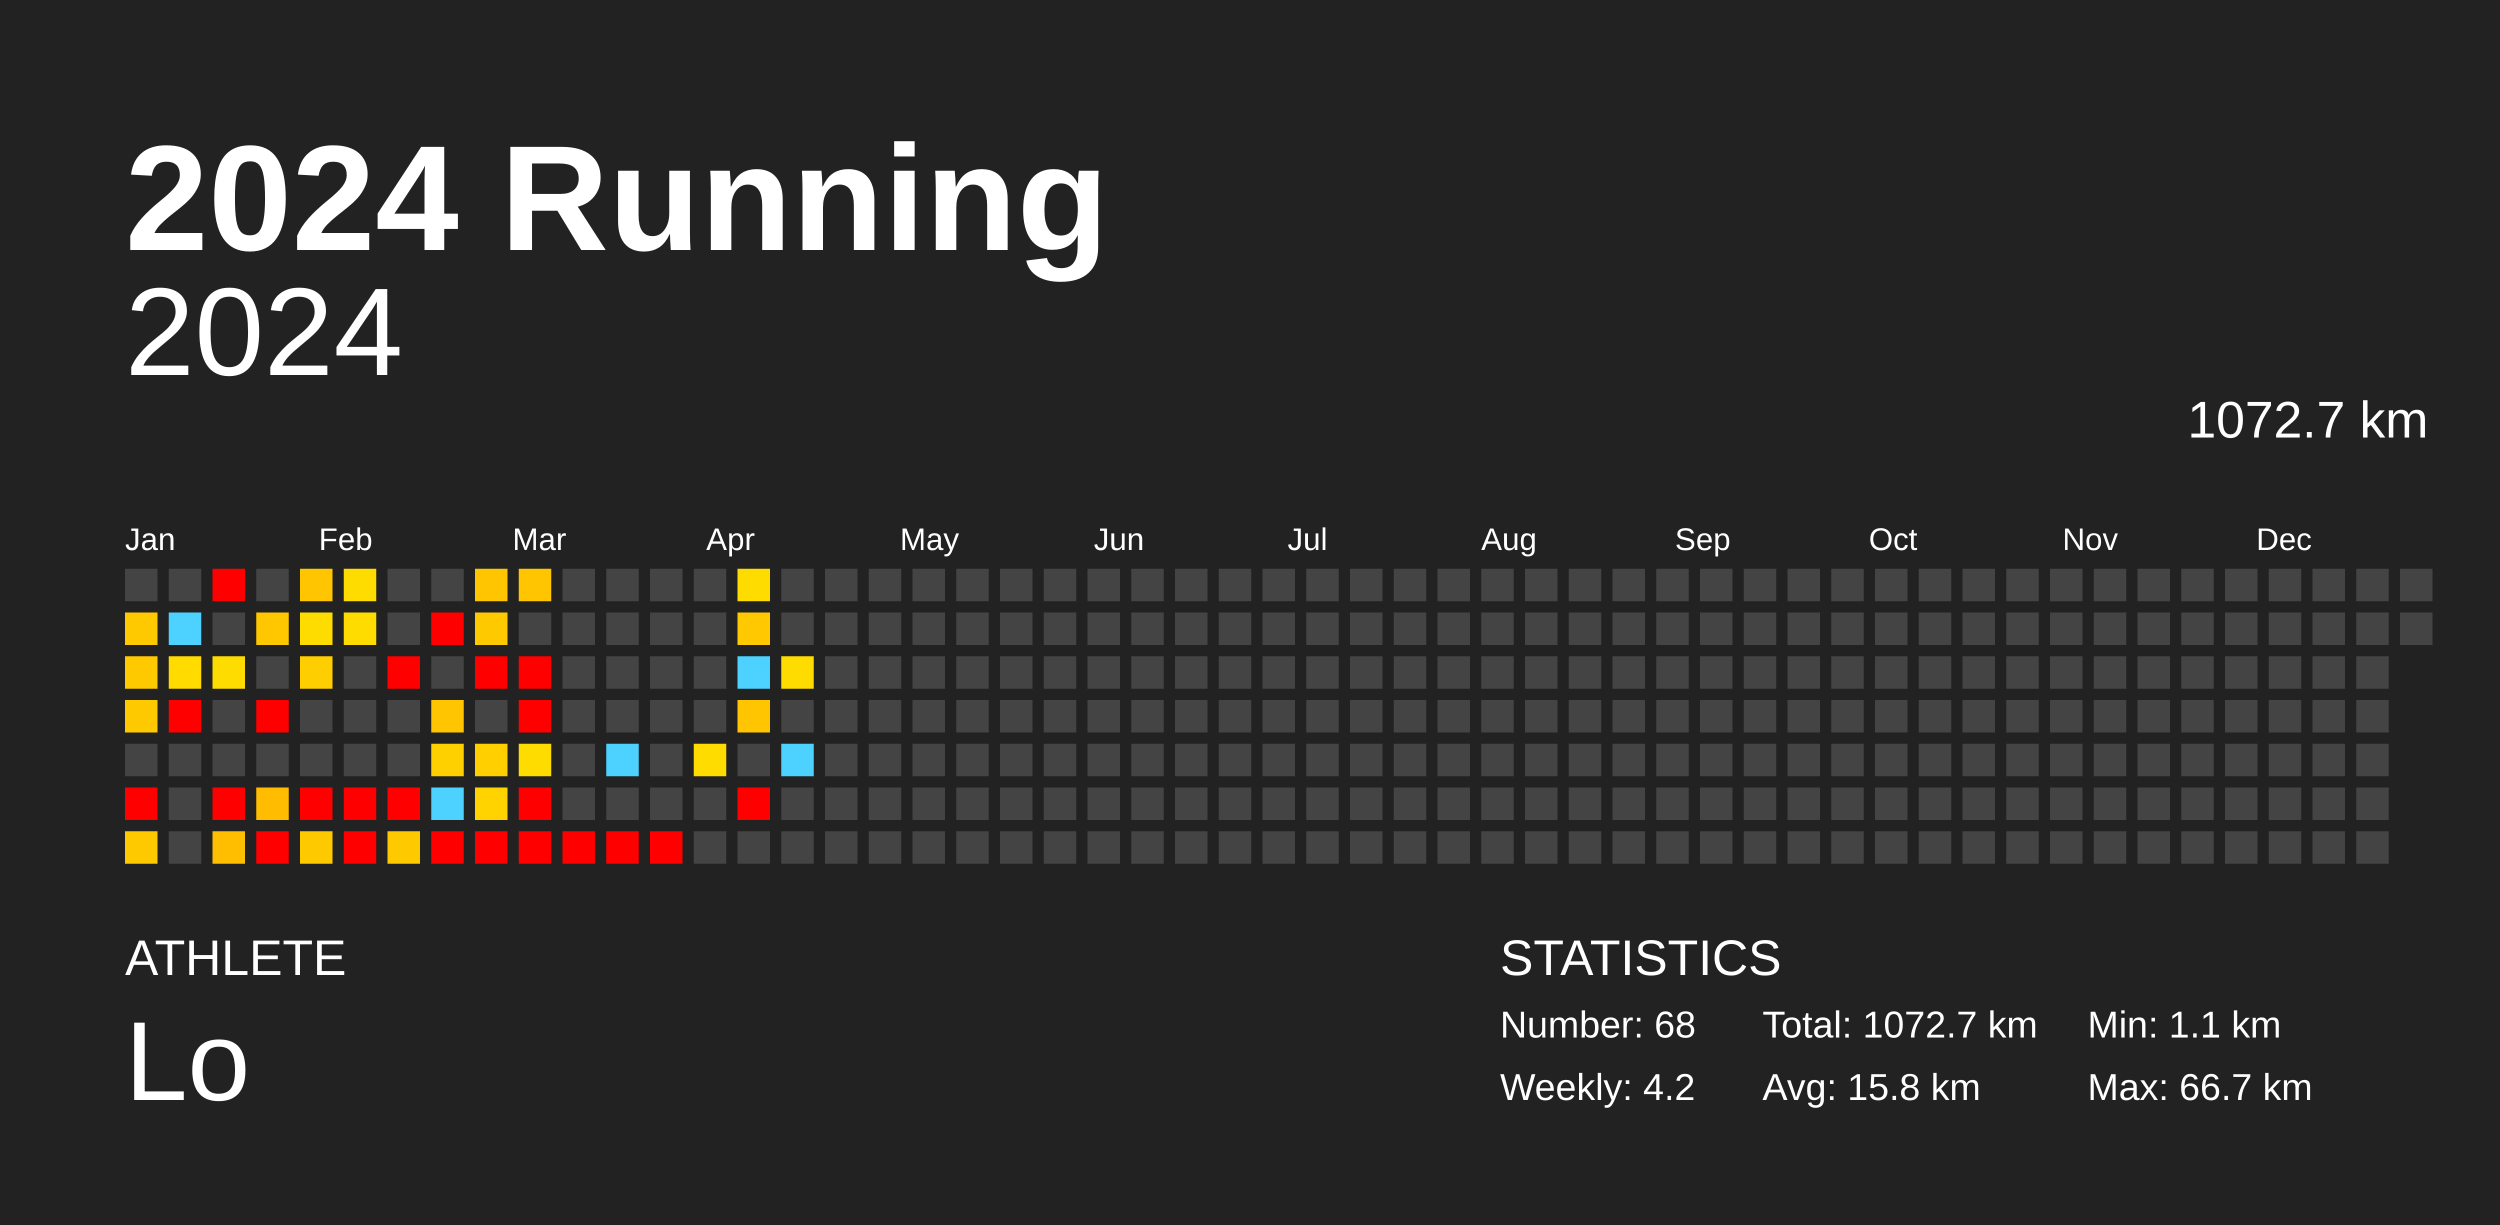
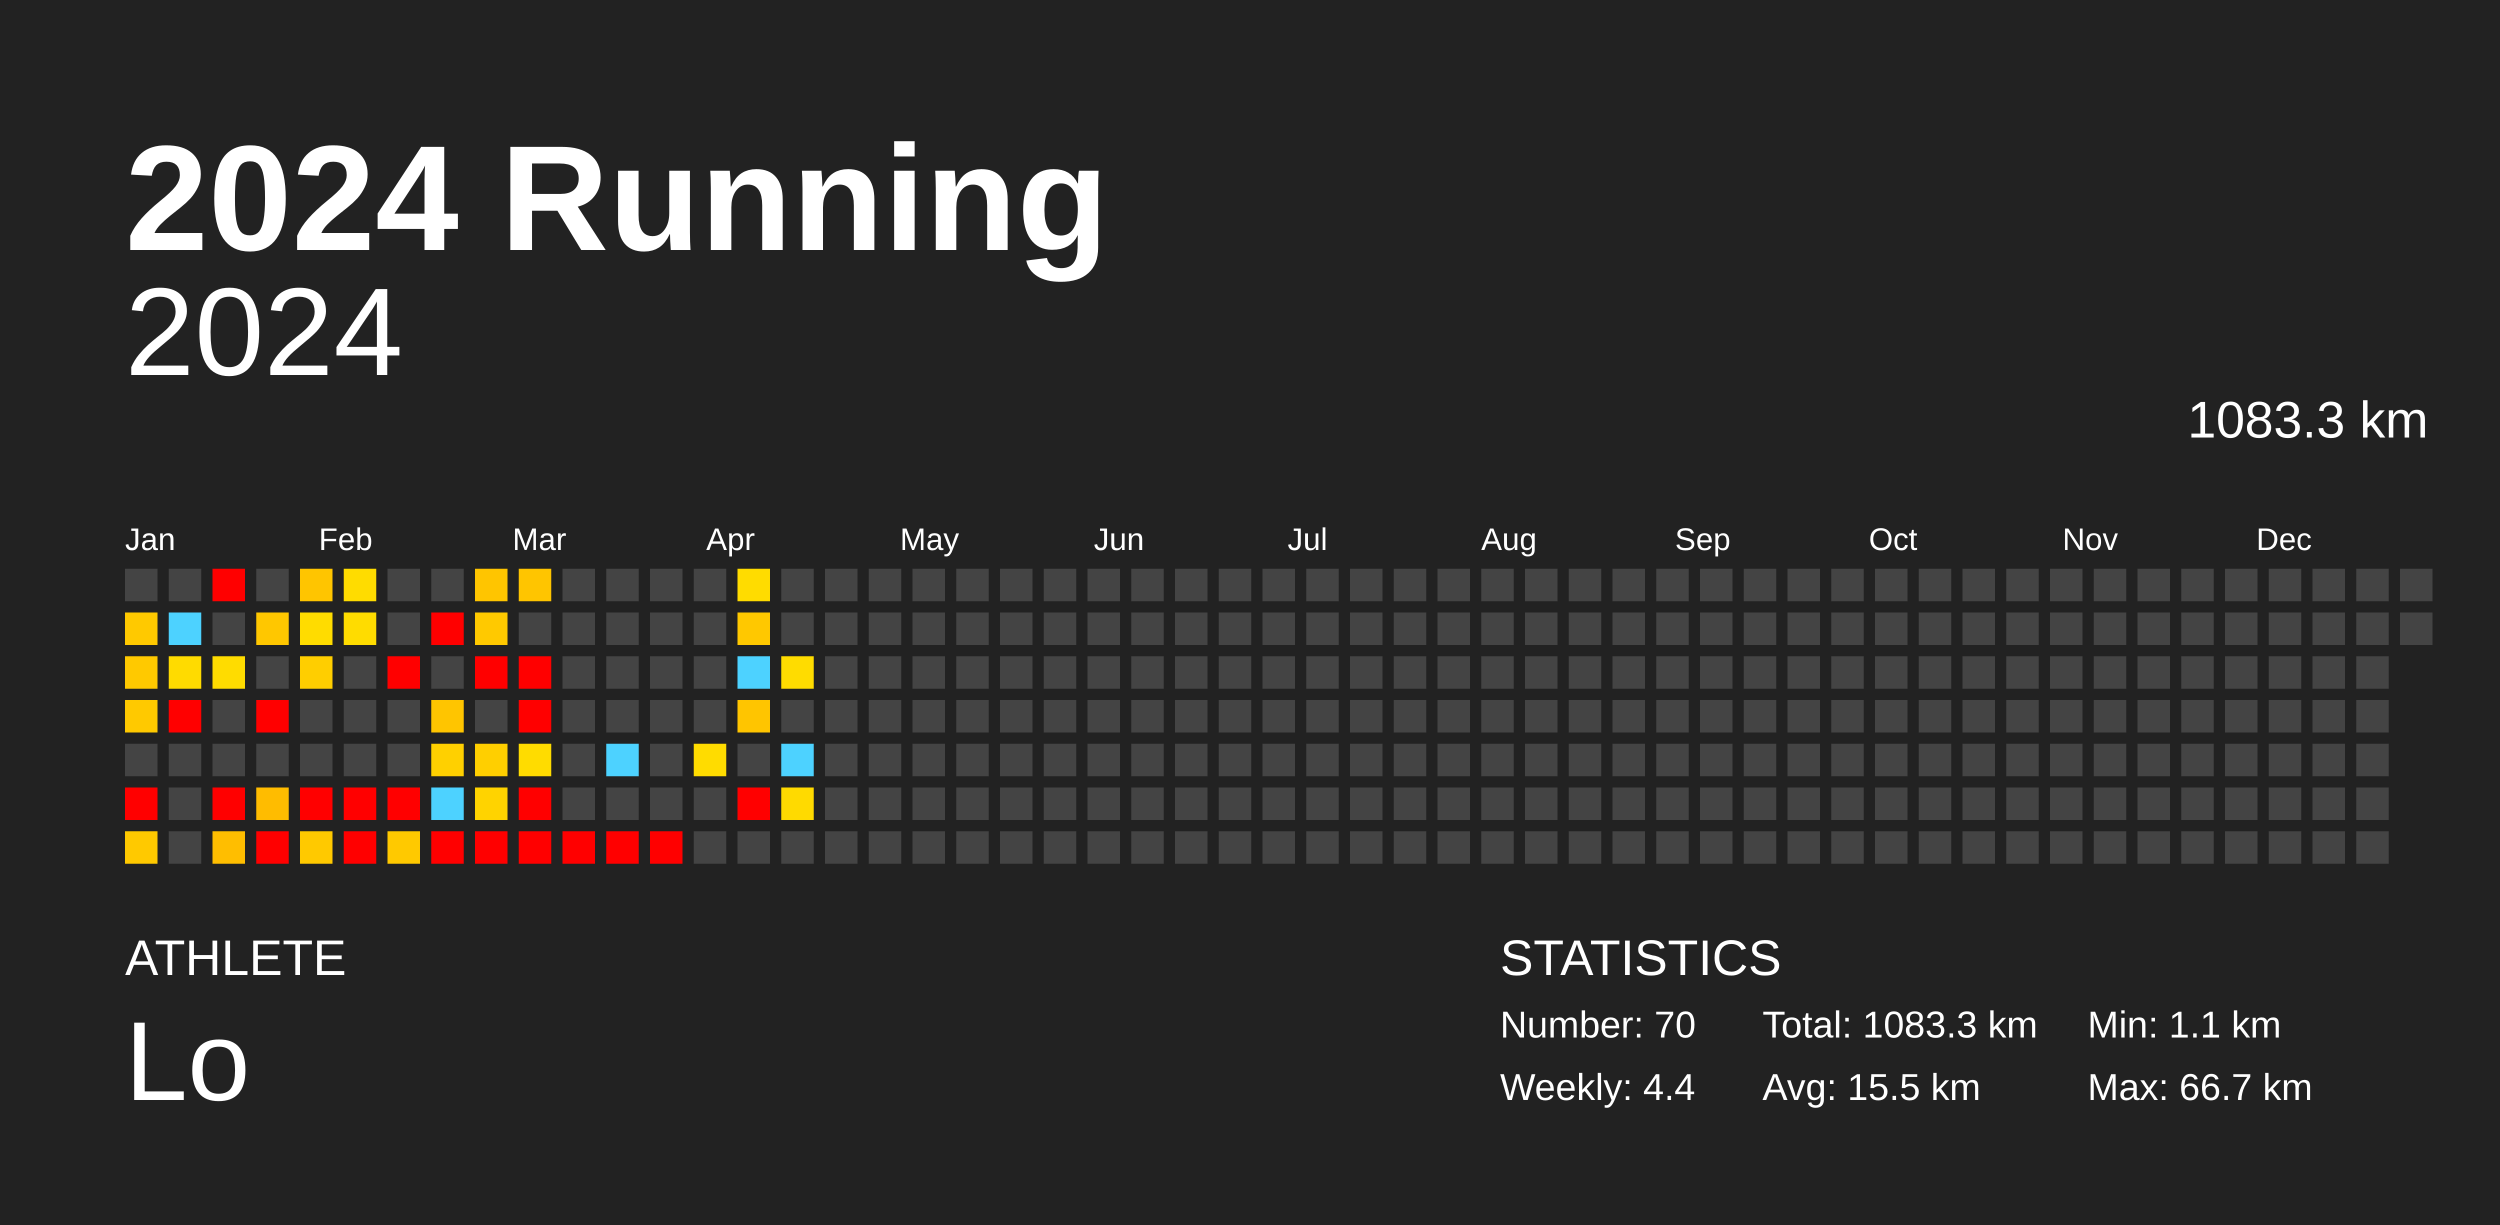
<svg xmlns="http://www.w3.org/2000/svg" baseProfile="full" height="98mm" version="1.1" viewBox="0,0,200,98" width="200mm">
  <defs />
  <rect fill="#222222" height="98" width="200" x="0" y="0" />
  <text fill="#FFFFFF" style="font-size:12px; font-family:Arial; font-weight:bold;" x="10" y="20">2024 Running</text>
  <text fill="#FFFFFF" style="font-size:4px; font-family:Arial" x="10" y="78">ATHLETE</text>
  <text fill="#FFFFFF" style="font-size:9px; font-family:Arial" x="10" y="88">Lo</text>
  <text fill="#FFFFFF" style="font-size:4px; font-family:Arial" x="120" y="78">STATISTICS</text>
-   <text fill="#FFFFFF" style="font-size:3px; font-family:Arial" x="120" y="83">Number: 68</text>
-   <text fill="#FFFFFF" style="font-size:3px; font-family:Arial" x="120" y="88">Weekly: 4.2</text>
-   <text fill="#FFFFFF" style="font-size:3px; font-family:Arial" x="141" y="83">Total: 1072.7 km</text>
-   <text fill="#FFFFFF" style="font-size:3px; font-family:Arial" x="141" y="88">Avg: 15.8 km</text>
+   <text fill="#FFFFFF" style="font-size:3px; font-family:Arial" x="120" y="83">Number: 70</text>
+   <text fill="#FFFFFF" style="font-size:3px; font-family:Arial" x="120" y="88">Weekly: 4.4</text>
+   <text fill="#FFFFFF" style="font-size:3px; font-family:Arial" x="141" y="83">Total: 1083.3 km</text>
+   <text fill="#FFFFFF" style="font-size:3px; font-family:Arial" x="141" y="88">Avg: 15.5 km</text>
  <text fill="#FFFFFF" style="font-size:3px; font-family:Arial" x="167" y="83">Min: 1.1 km</text>
  <text fill="#FFFFFF" style="font-size:3px; font-family:Arial" x="167" y="88">Max: 66.7 km</text>
  <text alignment-baseline="hanging" fill="#FFFFFF" style="font-size:10.0px; font-family:Arial;" x="10" y="30">2024</text>
-   <text alignment-baseline="hanging" fill="#FFFFFF" style="font-size:4.125px; font-family:Arial;" x="175" y="35">1072.7 km</text>
+   <text alignment-baseline="hanging" fill="#FFFFFF" style="font-size:4.125px; font-family:Arial;" x="175" y="35">1083.3 km</text>
  <text fill="#FFFFFF" style="font-size:2.5px; font-family:Arial" x="10.0" y="44">Jan</text>
  <text fill="#FFFFFF" style="font-size:2.5px; font-family:Arial" x="25.5" y="44">Feb</text>
  <text fill="#FFFFFF" style="font-size:2.5px; font-family:Arial" x="41.0" y="44">Mar</text>
  <text fill="#FFFFFF" style="font-size:2.5px; font-family:Arial" x="56.5" y="44">Apr</text>
  <text fill="#FFFFFF" style="font-size:2.5px; font-family:Arial" x="72.0" y="44">May</text>
  <text fill="#FFFFFF" style="font-size:2.5px; font-family:Arial" x="87.5" y="44">Jun</text>
  <text fill="#FFFFFF" style="font-size:2.5px; font-family:Arial" x="103.0" y="44">Jul</text>
  <text fill="#FFFFFF" style="font-size:2.5px; font-family:Arial" x="118.5" y="44">Aug</text>
  <text fill="#FFFFFF" style="font-size:2.5px; font-family:Arial" x="134.0" y="44">Sep</text>
  <text fill="#FFFFFF" style="font-size:2.5px; font-family:Arial" x="149.5" y="44">Oct</text>
  <text fill="#FFFFFF" style="font-size:2.5px; font-family:Arial" x="165.0" y="44">Nov</text>
  <text fill="#FFFFFF" style="font-size:2.5px; font-family:Arial" x="180.5" y="44">Dec</text>
  <rect fill="#444444" height="2.6" width="2.6" x="10.0" y="45.5" />
  <rect fill="#ffc900" height="2.6" width="2.6" x="10.0" y="49.0" />
  <rect fill="#ffc900" height="2.6" width="2.6" x="10.0" y="52.5" />
  <rect fill="#ffc900" height="2.6" width="2.6" x="10.0" y="56.0" />
  <rect fill="#444444" height="2.6" width="2.6" x="10.0" y="59.5" />
  <rect fill="red" height="2.6" width="2.6" x="10.0" y="63.0" />
  <rect fill="#ffc900" height="2.6" width="2.6" x="10.0" y="66.5" />
  <rect fill="#444444" height="2.6" width="2.6" x="13.5" y="45.5" />
  <rect fill="#4dd2ff" height="2.6" width="2.6" x="13.5" y="49.0" />
  <rect fill="#ffdb00" height="2.6" width="2.6" x="13.5" y="52.5" />
  <rect fill="red" height="2.6" width="2.6" x="13.5" y="56.0" />
  <rect fill="#444444" height="2.6" width="2.6" x="13.5" y="59.5" />
  <rect fill="#444444" height="2.6" width="2.6" x="13.5" y="63.0" />
  <rect fill="#444444" height="2.6" width="2.6" x="13.5" y="66.5" />
  <rect fill="red" height="2.6" width="2.6" x="17.0" y="45.5" />
  <rect fill="#444444" height="2.6" width="2.6" x="17.0" y="49.0" />
  <rect fill="#ffdc00" height="2.6" width="2.6" x="17.0" y="52.5" />
  <rect fill="#444444" height="2.6" width="2.6" x="17.0" y="56.0" />
  <rect fill="#444444" height="2.6" width="2.6" x="17.0" y="59.5" />
  <rect fill="red" height="2.6" width="2.6" x="17.0" y="63.0" />
  <rect fill="#ffbe00" height="2.6" width="2.6" x="17.0" y="66.5" />
  <rect fill="#444444" height="2.6" width="2.6" x="20.5" y="45.5" />
  <rect fill="#ffc700" height="2.6" width="2.6" x="20.5" y="49.0" />
  <rect fill="#444444" height="2.6" width="2.6" x="20.5" y="52.5" />
  <rect fill="red" height="2.6" width="2.6" x="20.5" y="56.0" />
  <rect fill="#444444" height="2.6" width="2.6" x="20.5" y="59.5" />
  <rect fill="#ffbc00" height="2.6" width="2.6" x="20.5" y="63.0" />
  <rect fill="red" height="2.6" width="2.6" x="20.5" y="66.5" />
  <rect fill="#ffc500" height="2.6" width="2.6" x="24.0" y="45.5" />
  <rect fill="#ffdc00" height="2.6" width="2.6" x="24.0" y="49.0" />
  <rect fill="#ffce00" height="2.6" width="2.6" x="24.0" y="52.5" />
  <rect fill="#444444" height="2.6" width="2.6" x="24.0" y="56.0" />
  <rect fill="#444444" height="2.6" width="2.6" x="24.0" y="59.5" />
  <rect fill="red" height="2.6" width="2.6" x="24.0" y="63.0" />
  <rect fill="#ffc900" height="2.6" width="2.6" x="24.0" y="66.5" />
  <rect fill="#ffdc00" height="2.6" width="2.6" x="27.5" y="45.5" />
  <rect fill="#ffdc00" height="2.6" width="2.6" x="27.5" y="49.0" />
  <rect fill="#444444" height="2.6" width="2.6" x="27.5" y="52.5" />
  <rect fill="#444444" height="2.6" width="2.6" x="27.5" y="56.0" />
  <rect fill="#444444" height="2.6" width="2.6" x="27.5" y="59.5" />
  <rect fill="red" height="2.6" width="2.6" x="27.5" y="63.0" />
  <rect fill="red" height="2.6" width="2.6" x="27.5" y="66.5" />
  <rect fill="#444444" height="2.6" width="2.6" x="31.0" y="45.5" />
  <rect fill="#444444" height="2.6" width="2.6" x="31.0" y="49.0" />
  <rect fill="red" height="2.6" width="2.6" x="31.0" y="52.5" />
  <rect fill="#444444" height="2.6" width="2.6" x="31.0" y="56.0" />
  <rect fill="#444444" height="2.6" width="2.6" x="31.0" y="59.5" />
  <rect fill="red" height="2.6" width="2.6" x="31.0" y="63.0" />
  <rect fill="#ffc900" height="2.6" width="2.6" x="31.0" y="66.5" />
  <rect fill="#444444" height="2.6" width="2.6" x="34.5" y="45.5" />
  <rect fill="red" height="2.6" width="2.6" x="34.5" y="49.0" />
  <rect fill="#444444" height="2.6" width="2.6" x="34.5" y="52.5" />
  <rect fill="#ffc500" height="2.6" width="2.6" x="34.5" y="56.0" />
  <rect fill="#ffd000" height="2.6" width="2.6" x="34.5" y="59.5" />
  <rect fill="#4dd2ff" height="2.6" width="2.6" x="34.5" y="63.0" />
  <rect fill="red" height="2.6" width="2.6" x="34.5" y="66.5" />
  <rect fill="#ffc500" height="2.6" width="2.6" x="38.0" y="45.5" />
  <rect fill="#ffc900" height="2.6" width="2.6" x="38.0" y="49.0" />
  <rect fill="red" height="2.6" width="2.6" x="38.0" y="52.5" />
  <rect fill="#444444" height="2.6" width="2.6" x="38.0" y="56.0" />
  <rect fill="#ffcf00" height="2.6" width="2.6" x="38.0" y="59.5" />
  <rect fill="#ffd300" height="2.6" width="2.6" x="38.0" y="63.0" />
  <rect fill="red" height="2.6" width="2.6" x="38.0" y="66.5" />
  <rect fill="#ffc500" height="2.6" width="2.6" x="41.5" y="45.5" />
  <rect fill="#444444" height="2.6" width="2.6" x="41.5" y="49.0" />
  <rect fill="red" height="2.6" width="2.6" x="41.5" y="52.5" />
  <rect fill="red" height="2.6" width="2.6" x="41.5" y="56.0" />
  <rect fill="#ffdc00" height="2.6" width="2.6" x="41.5" y="59.5" />
  <rect fill="red" height="2.6" width="2.6" x="41.5" y="63.0" />
  <rect fill="red" height="2.6" width="2.6" x="41.5" y="66.5" />
  <rect fill="#444444" height="2.6" width="2.6" x="45.0" y="45.5" />
  <rect fill="#444444" height="2.6" width="2.6" x="45.0" y="49.0" />
  <rect fill="#444444" height="2.6" width="2.6" x="45.0" y="52.5" />
  <rect fill="#444444" height="2.6" width="2.6" x="45.0" y="56.0" />
  <rect fill="#444444" height="2.6" width="2.6" x="45.0" y="59.5" />
  <rect fill="#444444" height="2.6" width="2.6" x="45.0" y="63.0" />
  <rect fill="red" height="2.6" width="2.6" x="45.0" y="66.5" />
  <rect fill="#444444" height="2.6" width="2.6" x="48.5" y="45.5" />
  <rect fill="#444444" height="2.6" width="2.6" x="48.5" y="49.0" />
  <rect fill="#444444" height="2.6" width="2.6" x="48.5" y="52.5" />
  <rect fill="#444444" height="2.6" width="2.6" x="48.5" y="56.0" />
  <rect fill="#4dd2ff" height="2.6" width="2.6" x="48.5" y="59.5" />
  <rect fill="#444444" height="2.6" width="2.6" x="48.5" y="63.0" />
  <rect fill="red" height="2.6" width="2.6" x="48.5" y="66.5" />
  <rect fill="#444444" height="2.6" width="2.6" x="52.0" y="45.5" />
  <rect fill="#444444" height="2.6" width="2.6" x="52.0" y="49.0" />
  <rect fill="#444444" height="2.6" width="2.6" x="52.0" y="52.5" />
  <rect fill="#444444" height="2.6" width="2.6" x="52.0" y="56.0" />
  <rect fill="#444444" height="2.6" width="2.6" x="52.0" y="59.5" />
  <rect fill="#444444" height="2.6" width="2.6" x="52.0" y="63.0" />
  <rect fill="red" height="2.6" width="2.6" x="52.0" y="66.5" />
  <rect fill="#444444" height="2.6" width="2.6" x="55.5" y="45.5" />
  <rect fill="#444444" height="2.6" width="2.6" x="55.5" y="49.0" />
  <rect fill="#444444" height="2.6" width="2.6" x="55.5" y="52.5" />
  <rect fill="#444444" height="2.6" width="2.6" x="55.5" y="56.0" />
  <rect fill="#ffdc00" height="2.6" width="2.6" x="55.5" y="59.5" />
  <rect fill="#444444" height="2.6" width="2.6" x="55.5" y="63.0" />
  <rect fill="#444444" height="2.6" width="2.6" x="55.5" y="66.5" />
  <rect fill="#ffdc00" height="2.6" width="2.6" x="59.0" y="45.5" />
  <rect fill="#ffc800" height="2.6" width="2.6" x="59.0" y="49.0" />
  <rect fill="#4dd2ff" height="2.6" width="2.6" x="59.0" y="52.5" />
  <rect fill="#ffc500" height="2.6" width="2.6" x="59.0" y="56.0" />
  <rect fill="#444444" height="2.6" width="2.6" x="59.0" y="59.5" />
  <rect fill="red" height="2.6" width="2.6" x="59.0" y="63.0" />
  <rect fill="#444444" height="2.6" width="2.6" x="59.0" y="66.5" />
  <rect fill="#444444" height="2.6" width="2.6" x="62.5" y="45.5" />
  <rect fill="#444444" height="2.6" width="2.6" x="62.5" y="49.0" />
  <rect fill="#ffdc00" height="2.6" width="2.6" x="62.5" y="52.5" />
  <rect fill="#444444" height="2.6" width="2.6" x="62.5" y="56.0" />
  <rect fill="#4dd2ff" height="2.6" width="2.6" x="62.5" y="59.5" />
-   <rect fill="#444444" height="2.6" width="2.6" x="62.5" y="63.0" />
+   <rect fill="#ffda00" height="2.6" width="2.6" x="62.5" y="63.0" />
  <rect fill="#444444" height="2.6" width="2.6" x="62.5" y="66.5" />
  <rect fill="#444444" height="2.6" width="2.6" x="66.0" y="45.5" />
  <rect fill="#444444" height="2.6" width="2.6" x="66.0" y="49.0" />
  <rect fill="#444444" height="2.6" width="2.6" x="66.0" y="52.5" />
  <rect fill="#444444" height="2.6" width="2.6" x="66.0" y="56.0" />
  <rect fill="#444444" height="2.6" width="2.6" x="66.0" y="59.5" />
  <rect fill="#444444" height="2.6" width="2.6" x="66.0" y="63.0" />
  <rect fill="#444444" height="2.6" width="2.6" x="66.0" y="66.5" />
  <rect fill="#444444" height="2.6" width="2.6" x="69.5" y="45.5" />
  <rect fill="#444444" height="2.6" width="2.6" x="69.5" y="49.0" />
  <rect fill="#444444" height="2.6" width="2.6" x="69.5" y="52.5" />
  <rect fill="#444444" height="2.6" width="2.6" x="69.5" y="56.0" />
  <rect fill="#444444" height="2.6" width="2.6" x="69.5" y="59.5" />
  <rect fill="#444444" height="2.6" width="2.6" x="69.5" y="63.0" />
  <rect fill="#444444" height="2.6" width="2.6" x="69.5" y="66.5" />
  <rect fill="#444444" height="2.6" width="2.6" x="73.0" y="45.5" />
  <rect fill="#444444" height="2.6" width="2.6" x="73.0" y="49.0" />
  <rect fill="#444444" height="2.6" width="2.6" x="73.0" y="52.5" />
  <rect fill="#444444" height="2.6" width="2.6" x="73.0" y="56.0" />
  <rect fill="#444444" height="2.6" width="2.6" x="73.0" y="59.5" />
  <rect fill="#444444" height="2.6" width="2.6" x="73.0" y="63.0" />
  <rect fill="#444444" height="2.6" width="2.6" x="73.0" y="66.5" />
  <rect fill="#444444" height="2.6" width="2.6" x="76.5" y="45.5" />
  <rect fill="#444444" height="2.6" width="2.6" x="76.5" y="49.0" />
  <rect fill="#444444" height="2.6" width="2.6" x="76.5" y="52.5" />
  <rect fill="#444444" height="2.6" width="2.6" x="76.5" y="56.0" />
  <rect fill="#444444" height="2.6" width="2.6" x="76.5" y="59.5" />
  <rect fill="#444444" height="2.6" width="2.6" x="76.5" y="63.0" />
  <rect fill="#444444" height="2.6" width="2.6" x="76.5" y="66.5" />
  <rect fill="#444444" height="2.6" width="2.6" x="80.0" y="45.5" />
  <rect fill="#444444" height="2.6" width="2.6" x="80.0" y="49.0" />
  <rect fill="#444444" height="2.6" width="2.6" x="80.0" y="52.5" />
  <rect fill="#444444" height="2.6" width="2.6" x="80.0" y="56.0" />
  <rect fill="#444444" height="2.6" width="2.6" x="80.0" y="59.5" />
  <rect fill="#444444" height="2.6" width="2.6" x="80.0" y="63.0" />
  <rect fill="#444444" height="2.6" width="2.6" x="80.0" y="66.5" />
  <rect fill="#444444" height="2.6" width="2.6" x="83.5" y="45.5" />
  <rect fill="#444444" height="2.6" width="2.6" x="83.5" y="49.0" />
  <rect fill="#444444" height="2.6" width="2.6" x="83.5" y="52.5" />
  <rect fill="#444444" height="2.6" width="2.6" x="83.5" y="56.0" />
  <rect fill="#444444" height="2.6" width="2.6" x="83.5" y="59.5" />
  <rect fill="#444444" height="2.6" width="2.6" x="83.5" y="63.0" />
  <rect fill="#444444" height="2.6" width="2.6" x="83.5" y="66.5" />
  <rect fill="#444444" height="2.6" width="2.6" x="87.0" y="45.5" />
  <rect fill="#444444" height="2.6" width="2.6" x="87.0" y="49.0" />
  <rect fill="#444444" height="2.6" width="2.6" x="87.0" y="52.5" />
  <rect fill="#444444" height="2.6" width="2.6" x="87.0" y="56.0" />
  <rect fill="#444444" height="2.6" width="2.6" x="87.0" y="59.5" />
  <rect fill="#444444" height="2.6" width="2.6" x="87.0" y="63.0" />
  <rect fill="#444444" height="2.6" width="2.6" x="87.0" y="66.5" />
  <rect fill="#444444" height="2.6" width="2.6" x="90.5" y="45.5" />
  <rect fill="#444444" height="2.6" width="2.6" x="90.5" y="49.0" />
  <rect fill="#444444" height="2.6" width="2.6" x="90.5" y="52.5" />
  <rect fill="#444444" height="2.6" width="2.6" x="90.5" y="56.0" />
  <rect fill="#444444" height="2.6" width="2.6" x="90.5" y="59.5" />
  <rect fill="#444444" height="2.6" width="2.6" x="90.5" y="63.0" />
  <rect fill="#444444" height="2.6" width="2.6" x="90.5" y="66.5" />
  <rect fill="#444444" height="2.6" width="2.6" x="94.0" y="45.5" />
  <rect fill="#444444" height="2.6" width="2.6" x="94.0" y="49.0" />
  <rect fill="#444444" height="2.6" width="2.6" x="94.0" y="52.5" />
  <rect fill="#444444" height="2.6" width="2.6" x="94.0" y="56.0" />
  <rect fill="#444444" height="2.6" width="2.6" x="94.0" y="59.5" />
  <rect fill="#444444" height="2.6" width="2.6" x="94.0" y="63.0" />
  <rect fill="#444444" height="2.6" width="2.6" x="94.0" y="66.5" />
  <rect fill="#444444" height="2.6" width="2.6" x="97.5" y="45.5" />
  <rect fill="#444444" height="2.6" width="2.6" x="97.5" y="49.0" />
  <rect fill="#444444" height="2.6" width="2.6" x="97.5" y="52.5" />
  <rect fill="#444444" height="2.6" width="2.6" x="97.5" y="56.0" />
  <rect fill="#444444" height="2.6" width="2.6" x="97.5" y="59.5" />
  <rect fill="#444444" height="2.6" width="2.6" x="97.5" y="63.0" />
  <rect fill="#444444" height="2.6" width="2.6" x="97.5" y="66.5" />
  <rect fill="#444444" height="2.6" width="2.6" x="101.0" y="45.5" />
  <rect fill="#444444" height="2.6" width="2.6" x="101.0" y="49.0" />
  <rect fill="#444444" height="2.6" width="2.6" x="101.0" y="52.5" />
  <rect fill="#444444" height="2.6" width="2.6" x="101.0" y="56.0" />
  <rect fill="#444444" height="2.6" width="2.6" x="101.0" y="59.5" />
  <rect fill="#444444" height="2.6" width="2.6" x="101.0" y="63.0" />
  <rect fill="#444444" height="2.6" width="2.6" x="101.0" y="66.5" />
  <rect fill="#444444" height="2.6" width="2.6" x="104.5" y="45.5" />
  <rect fill="#444444" height="2.6" width="2.6" x="104.5" y="49.0" />
  <rect fill="#444444" height="2.6" width="2.6" x="104.5" y="52.5" />
  <rect fill="#444444" height="2.6" width="2.6" x="104.5" y="56.0" />
  <rect fill="#444444" height="2.6" width="2.6" x="104.5" y="59.5" />
  <rect fill="#444444" height="2.6" width="2.6" x="104.5" y="63.0" />
  <rect fill="#444444" height="2.6" width="2.6" x="104.5" y="66.5" />
  <rect fill="#444444" height="2.6" width="2.6" x="108.0" y="45.5" />
  <rect fill="#444444" height="2.6" width="2.6" x="108.0" y="49.0" />
  <rect fill="#444444" height="2.6" width="2.6" x="108.0" y="52.5" />
  <rect fill="#444444" height="2.6" width="2.6" x="108.0" y="56.0" />
  <rect fill="#444444" height="2.6" width="2.6" x="108.0" y="59.5" />
  <rect fill="#444444" height="2.6" width="2.6" x="108.0" y="63.0" />
  <rect fill="#444444" height="2.6" width="2.6" x="108.0" y="66.5" />
  <rect fill="#444444" height="2.6" width="2.6" x="111.5" y="45.5" />
  <rect fill="#444444" height="2.6" width="2.6" x="111.5" y="49.0" />
  <rect fill="#444444" height="2.6" width="2.6" x="111.5" y="52.5" />
  <rect fill="#444444" height="2.6" width="2.6" x="111.5" y="56.0" />
  <rect fill="#444444" height="2.6" width="2.6" x="111.5" y="59.5" />
  <rect fill="#444444" height="2.6" width="2.6" x="111.5" y="63.0" />
  <rect fill="#444444" height="2.6" width="2.6" x="111.5" y="66.5" />
  <rect fill="#444444" height="2.6" width="2.6" x="115.0" y="45.5" />
  <rect fill="#444444" height="2.6" width="2.6" x="115.0" y="49.0" />
  <rect fill="#444444" height="2.6" width="2.6" x="115.0" y="52.5" />
  <rect fill="#444444" height="2.6" width="2.6" x="115.0" y="56.0" />
  <rect fill="#444444" height="2.6" width="2.6" x="115.0" y="59.5" />
  <rect fill="#444444" height="2.6" width="2.6" x="115.0" y="63.0" />
  <rect fill="#444444" height="2.6" width="2.6" x="115.0" y="66.5" />
  <rect fill="#444444" height="2.6" width="2.6" x="118.5" y="45.5" />
  <rect fill="#444444" height="2.6" width="2.6" x="118.5" y="49.0" />
  <rect fill="#444444" height="2.6" width="2.6" x="118.5" y="52.5" />
  <rect fill="#444444" height="2.6" width="2.6" x="118.5" y="56.0" />
  <rect fill="#444444" height="2.6" width="2.6" x="118.5" y="59.5" />
  <rect fill="#444444" height="2.6" width="2.6" x="118.5" y="63.0" />
  <rect fill="#444444" height="2.6" width="2.6" x="118.5" y="66.5" />
  <rect fill="#444444" height="2.6" width="2.6" x="122.0" y="45.5" />
  <rect fill="#444444" height="2.6" width="2.6" x="122.0" y="49.0" />
  <rect fill="#444444" height="2.6" width="2.6" x="122.0" y="52.5" />
  <rect fill="#444444" height="2.6" width="2.6" x="122.0" y="56.0" />
  <rect fill="#444444" height="2.6" width="2.6" x="122.0" y="59.5" />
  <rect fill="#444444" height="2.6" width="2.6" x="122.0" y="63.0" />
  <rect fill="#444444" height="2.6" width="2.6" x="122.0" y="66.5" />
  <rect fill="#444444" height="2.6" width="2.6" x="125.5" y="45.5" />
  <rect fill="#444444" height="2.6" width="2.6" x="125.5" y="49.0" />
  <rect fill="#444444" height="2.6" width="2.6" x="125.5" y="52.5" />
  <rect fill="#444444" height="2.6" width="2.6" x="125.5" y="56.0" />
  <rect fill="#444444" height="2.6" width="2.6" x="125.5" y="59.5" />
  <rect fill="#444444" height="2.6" width="2.6" x="125.5" y="63.0" />
  <rect fill="#444444" height="2.6" width="2.6" x="125.5" y="66.5" />
  <rect fill="#444444" height="2.6" width="2.6" x="129.0" y="45.5" />
  <rect fill="#444444" height="2.6" width="2.6" x="129.0" y="49.0" />
  <rect fill="#444444" height="2.6" width="2.6" x="129.0" y="52.5" />
  <rect fill="#444444" height="2.6" width="2.6" x="129.0" y="56.0" />
  <rect fill="#444444" height="2.6" width="2.6" x="129.0" y="59.5" />
  <rect fill="#444444" height="2.6" width="2.6" x="129.0" y="63.0" />
  <rect fill="#444444" height="2.6" width="2.6" x="129.0" y="66.5" />
  <rect fill="#444444" height="2.6" width="2.6" x="132.5" y="45.5" />
  <rect fill="#444444" height="2.6" width="2.6" x="132.5" y="49.0" />
  <rect fill="#444444" height="2.6" width="2.6" x="132.5" y="52.5" />
  <rect fill="#444444" height="2.6" width="2.6" x="132.5" y="56.0" />
  <rect fill="#444444" height="2.6" width="2.6" x="132.5" y="59.5" />
  <rect fill="#444444" height="2.6" width="2.6" x="132.5" y="63.0" />
  <rect fill="#444444" height="2.6" width="2.6" x="132.5" y="66.5" />
  <rect fill="#444444" height="2.6" width="2.6" x="136.0" y="45.5" />
  <rect fill="#444444" height="2.6" width="2.6" x="136.0" y="49.0" />
  <rect fill="#444444" height="2.6" width="2.6" x="136.0" y="52.5" />
  <rect fill="#444444" height="2.6" width="2.6" x="136.0" y="56.0" />
  <rect fill="#444444" height="2.6" width="2.6" x="136.0" y="59.5" />
  <rect fill="#444444" height="2.6" width="2.6" x="136.0" y="63.0" />
  <rect fill="#444444" height="2.6" width="2.6" x="136.0" y="66.5" />
  <rect fill="#444444" height="2.6" width="2.6" x="139.5" y="45.5" />
  <rect fill="#444444" height="2.6" width="2.6" x="139.5" y="49.0" />
  <rect fill="#444444" height="2.6" width="2.6" x="139.5" y="52.5" />
  <rect fill="#444444" height="2.6" width="2.6" x="139.5" y="56.0" />
  <rect fill="#444444" height="2.6" width="2.6" x="139.5" y="59.5" />
  <rect fill="#444444" height="2.6" width="2.6" x="139.5" y="63.0" />
  <rect fill="#444444" height="2.6" width="2.6" x="139.5" y="66.5" />
  <rect fill="#444444" height="2.6" width="2.6" x="143.0" y="45.5" />
  <rect fill="#444444" height="2.6" width="2.6" x="143.0" y="49.0" />
  <rect fill="#444444" height="2.6" width="2.6" x="143.0" y="52.5" />
  <rect fill="#444444" height="2.6" width="2.6" x="143.0" y="56.0" />
  <rect fill="#444444" height="2.6" width="2.6" x="143.0" y="59.5" />
  <rect fill="#444444" height="2.6" width="2.6" x="143.0" y="63.0" />
  <rect fill="#444444" height="2.6" width="2.6" x="143.0" y="66.5" />
  <rect fill="#444444" height="2.6" width="2.6" x="146.5" y="45.5" />
  <rect fill="#444444" height="2.6" width="2.6" x="146.5" y="49.0" />
  <rect fill="#444444" height="2.6" width="2.6" x="146.5" y="52.5" />
  <rect fill="#444444" height="2.6" width="2.6" x="146.5" y="56.0" />
  <rect fill="#444444" height="2.6" width="2.6" x="146.5" y="59.5" />
  <rect fill="#444444" height="2.6" width="2.6" x="146.5" y="63.0" />
  <rect fill="#444444" height="2.6" width="2.6" x="146.5" y="66.5" />
  <rect fill="#444444" height="2.6" width="2.6" x="150.0" y="45.5" />
  <rect fill="#444444" height="2.6" width="2.6" x="150.0" y="49.0" />
  <rect fill="#444444" height="2.6" width="2.6" x="150.0" y="52.5" />
  <rect fill="#444444" height="2.6" width="2.6" x="150.0" y="56.0" />
  <rect fill="#444444" height="2.6" width="2.6" x="150.0" y="59.5" />
  <rect fill="#444444" height="2.6" width="2.6" x="150.0" y="63.0" />
  <rect fill="#444444" height="2.6" width="2.6" x="150.0" y="66.5" />
  <rect fill="#444444" height="2.6" width="2.6" x="153.5" y="45.5" />
  <rect fill="#444444" height="2.6" width="2.6" x="153.5" y="49.0" />
  <rect fill="#444444" height="2.6" width="2.6" x="153.5" y="52.5" />
  <rect fill="#444444" height="2.6" width="2.6" x="153.5" y="56.0" />
  <rect fill="#444444" height="2.6" width="2.6" x="153.5" y="59.5" />
  <rect fill="#444444" height="2.6" width="2.6" x="153.5" y="63.0" />
  <rect fill="#444444" height="2.6" width="2.6" x="153.5" y="66.5" />
  <rect fill="#444444" height="2.6" width="2.6" x="157.0" y="45.5" />
  <rect fill="#444444" height="2.6" width="2.6" x="157.0" y="49.0" />
  <rect fill="#444444" height="2.6" width="2.6" x="157.0" y="52.5" />
  <rect fill="#444444" height="2.6" width="2.6" x="157.0" y="56.0" />
  <rect fill="#444444" height="2.6" width="2.6" x="157.0" y="59.5" />
  <rect fill="#444444" height="2.6" width="2.6" x="157.0" y="63.0" />
  <rect fill="#444444" height="2.6" width="2.6" x="157.0" y="66.5" />
  <rect fill="#444444" height="2.6" width="2.6" x="160.5" y="45.5" />
  <rect fill="#444444" height="2.6" width="2.6" x="160.5" y="49.0" />
  <rect fill="#444444" height="2.6" width="2.6" x="160.5" y="52.5" />
  <rect fill="#444444" height="2.6" width="2.6" x="160.5" y="56.0" />
  <rect fill="#444444" height="2.6" width="2.6" x="160.5" y="59.5" />
  <rect fill="#444444" height="2.6" width="2.6" x="160.5" y="63.0" />
  <rect fill="#444444" height="2.6" width="2.6" x="160.5" y="66.5" />
  <rect fill="#444444" height="2.6" width="2.6" x="164.0" y="45.5" />
  <rect fill="#444444" height="2.6" width="2.6" x="164.0" y="49.0" />
  <rect fill="#444444" height="2.6" width="2.6" x="164.0" y="52.5" />
  <rect fill="#444444" height="2.6" width="2.6" x="164.0" y="56.0" />
  <rect fill="#444444" height="2.6" width="2.6" x="164.0" y="59.5" />
  <rect fill="#444444" height="2.6" width="2.6" x="164.0" y="63.0" />
  <rect fill="#444444" height="2.6" width="2.6" x="164.0" y="66.5" />
  <rect fill="#444444" height="2.6" width="2.6" x="167.5" y="45.5" />
  <rect fill="#444444" height="2.6" width="2.6" x="167.5" y="49.0" />
  <rect fill="#444444" height="2.6" width="2.6" x="167.5" y="52.5" />
  <rect fill="#444444" height="2.6" width="2.6" x="167.5" y="56.0" />
  <rect fill="#444444" height="2.6" width="2.6" x="167.5" y="59.5" />
  <rect fill="#444444" height="2.6" width="2.6" x="167.5" y="63.0" />
  <rect fill="#444444" height="2.6" width="2.6" x="167.5" y="66.5" />
  <rect fill="#444444" height="2.6" width="2.6" x="171.0" y="45.5" />
  <rect fill="#444444" height="2.6" width="2.6" x="171.0" y="49.0" />
  <rect fill="#444444" height="2.6" width="2.6" x="171.0" y="52.5" />
  <rect fill="#444444" height="2.6" width="2.6" x="171.0" y="56.0" />
  <rect fill="#444444" height="2.6" width="2.6" x="171.0" y="59.5" />
  <rect fill="#444444" height="2.6" width="2.6" x="171.0" y="63.0" />
  <rect fill="#444444" height="2.6" width="2.6" x="171.0" y="66.5" />
  <rect fill="#444444" height="2.6" width="2.6" x="174.5" y="45.5" />
  <rect fill="#444444" height="2.6" width="2.6" x="174.5" y="49.0" />
  <rect fill="#444444" height="2.6" width="2.6" x="174.5" y="52.5" />
  <rect fill="#444444" height="2.6" width="2.6" x="174.5" y="56.0" />
  <rect fill="#444444" height="2.6" width="2.6" x="174.5" y="59.5" />
  <rect fill="#444444" height="2.6" width="2.6" x="174.5" y="63.0" />
  <rect fill="#444444" height="2.6" width="2.6" x="174.5" y="66.5" />
  <rect fill="#444444" height="2.6" width="2.6" x="178.0" y="45.5" />
  <rect fill="#444444" height="2.6" width="2.6" x="178.0" y="49.0" />
  <rect fill="#444444" height="2.6" width="2.6" x="178.0" y="52.5" />
  <rect fill="#444444" height="2.6" width="2.6" x="178.0" y="56.0" />
  <rect fill="#444444" height="2.6" width="2.6" x="178.0" y="59.5" />
  <rect fill="#444444" height="2.6" width="2.6" x="178.0" y="63.0" />
  <rect fill="#444444" height="2.6" width="2.6" x="178.0" y="66.5" />
  <rect fill="#444444" height="2.6" width="2.6" x="181.5" y="45.5" />
  <rect fill="#444444" height="2.6" width="2.6" x="181.5" y="49.0" />
  <rect fill="#444444" height="2.6" width="2.6" x="181.5" y="52.5" />
  <rect fill="#444444" height="2.6" width="2.6" x="181.5" y="56.0" />
  <rect fill="#444444" height="2.6" width="2.6" x="181.5" y="59.5" />
  <rect fill="#444444" height="2.6" width="2.6" x="181.5" y="63.0" />
  <rect fill="#444444" height="2.6" width="2.6" x="181.5" y="66.5" />
  <rect fill="#444444" height="2.6" width="2.6" x="185.0" y="45.5" />
  <rect fill="#444444" height="2.6" width="2.6" x="185.0" y="49.0" />
  <rect fill="#444444" height="2.6" width="2.6" x="185.0" y="52.5" />
  <rect fill="#444444" height="2.6" width="2.6" x="185.0" y="56.0" />
  <rect fill="#444444" height="2.6" width="2.6" x="185.0" y="59.5" />
  <rect fill="#444444" height="2.6" width="2.6" x="185.0" y="63.0" />
  <rect fill="#444444" height="2.6" width="2.6" x="185.0" y="66.5" />
  <rect fill="#444444" height="2.6" width="2.6" x="188.5" y="45.5" />
  <rect fill="#444444" height="2.6" width="2.6" x="188.5" y="49.0" />
  <rect fill="#444444" height="2.6" width="2.6" x="188.5" y="52.5" />
  <rect fill="#444444" height="2.6" width="2.6" x="188.5" y="56.0" />
  <rect fill="#444444" height="2.6" width="2.6" x="188.5" y="59.5" />
  <rect fill="#444444" height="2.6" width="2.6" x="188.5" y="63.0" />
  <rect fill="#444444" height="2.6" width="2.6" x="188.5" y="66.5" />
  <rect fill="#444444" height="2.6" width="2.6" x="192.0" y="45.5" />
  <rect fill="#444444" height="2.6" width="2.6" x="192.0" y="49.0" />
</svg>
